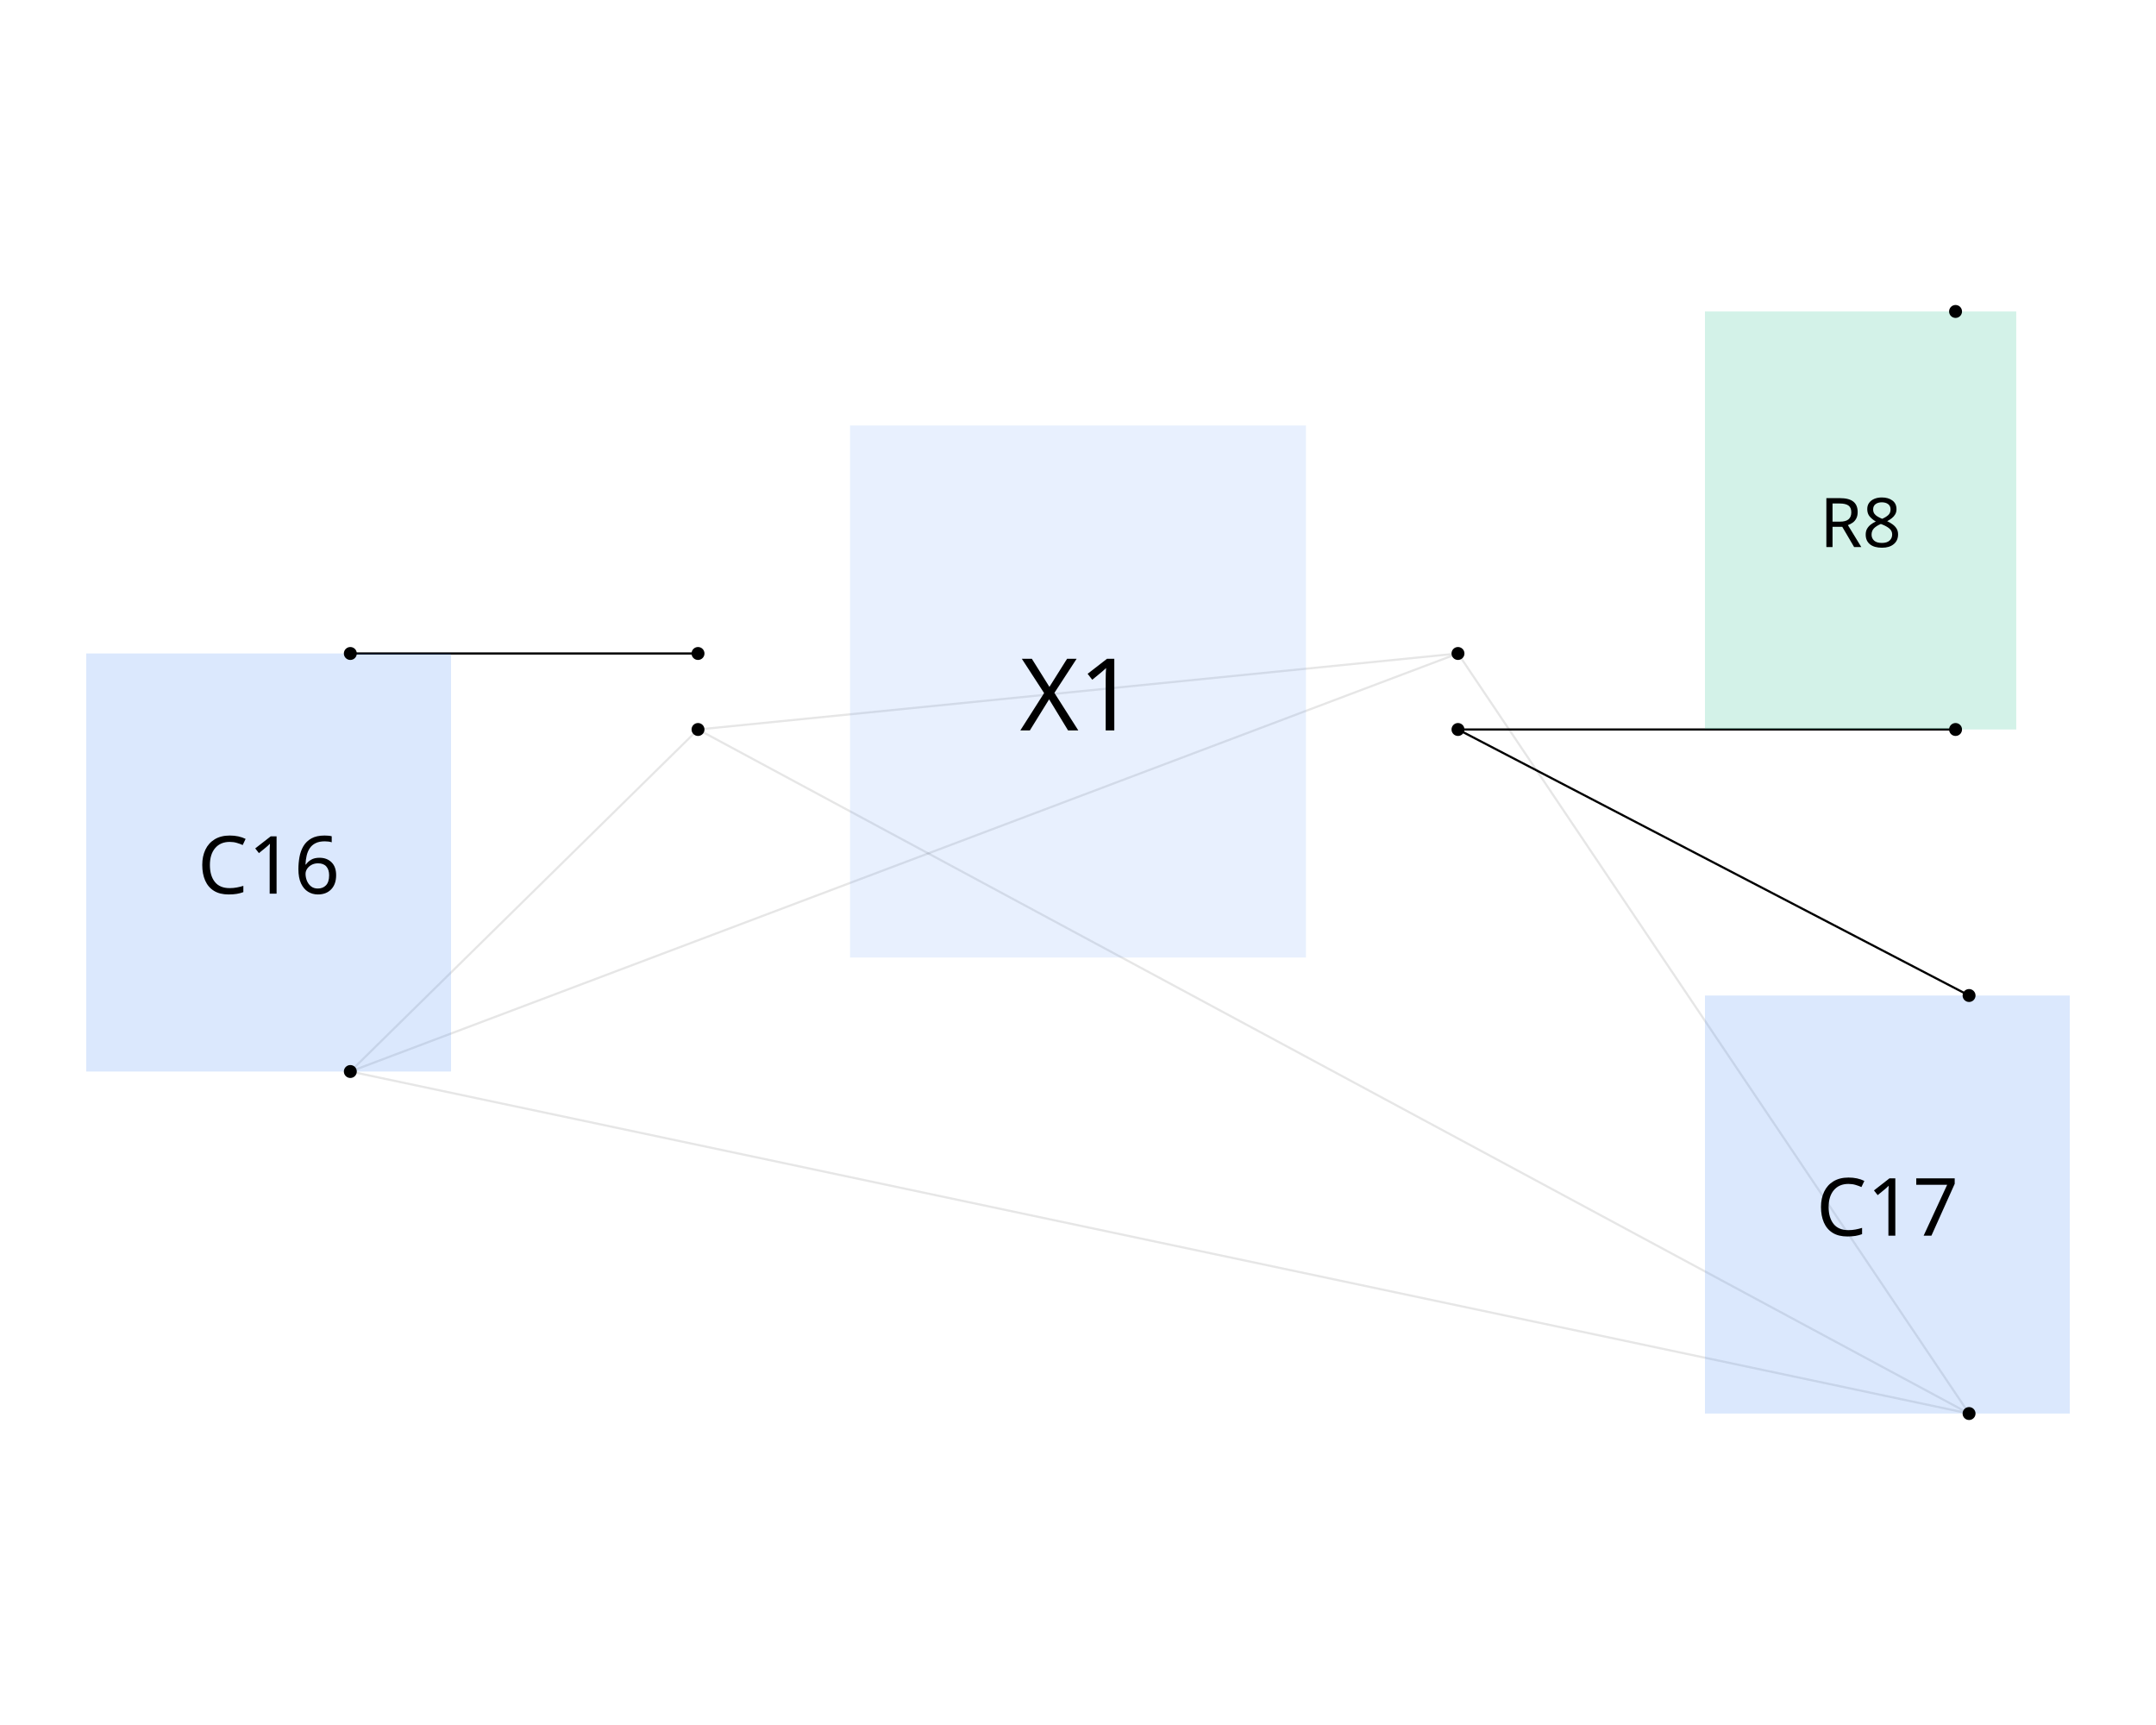
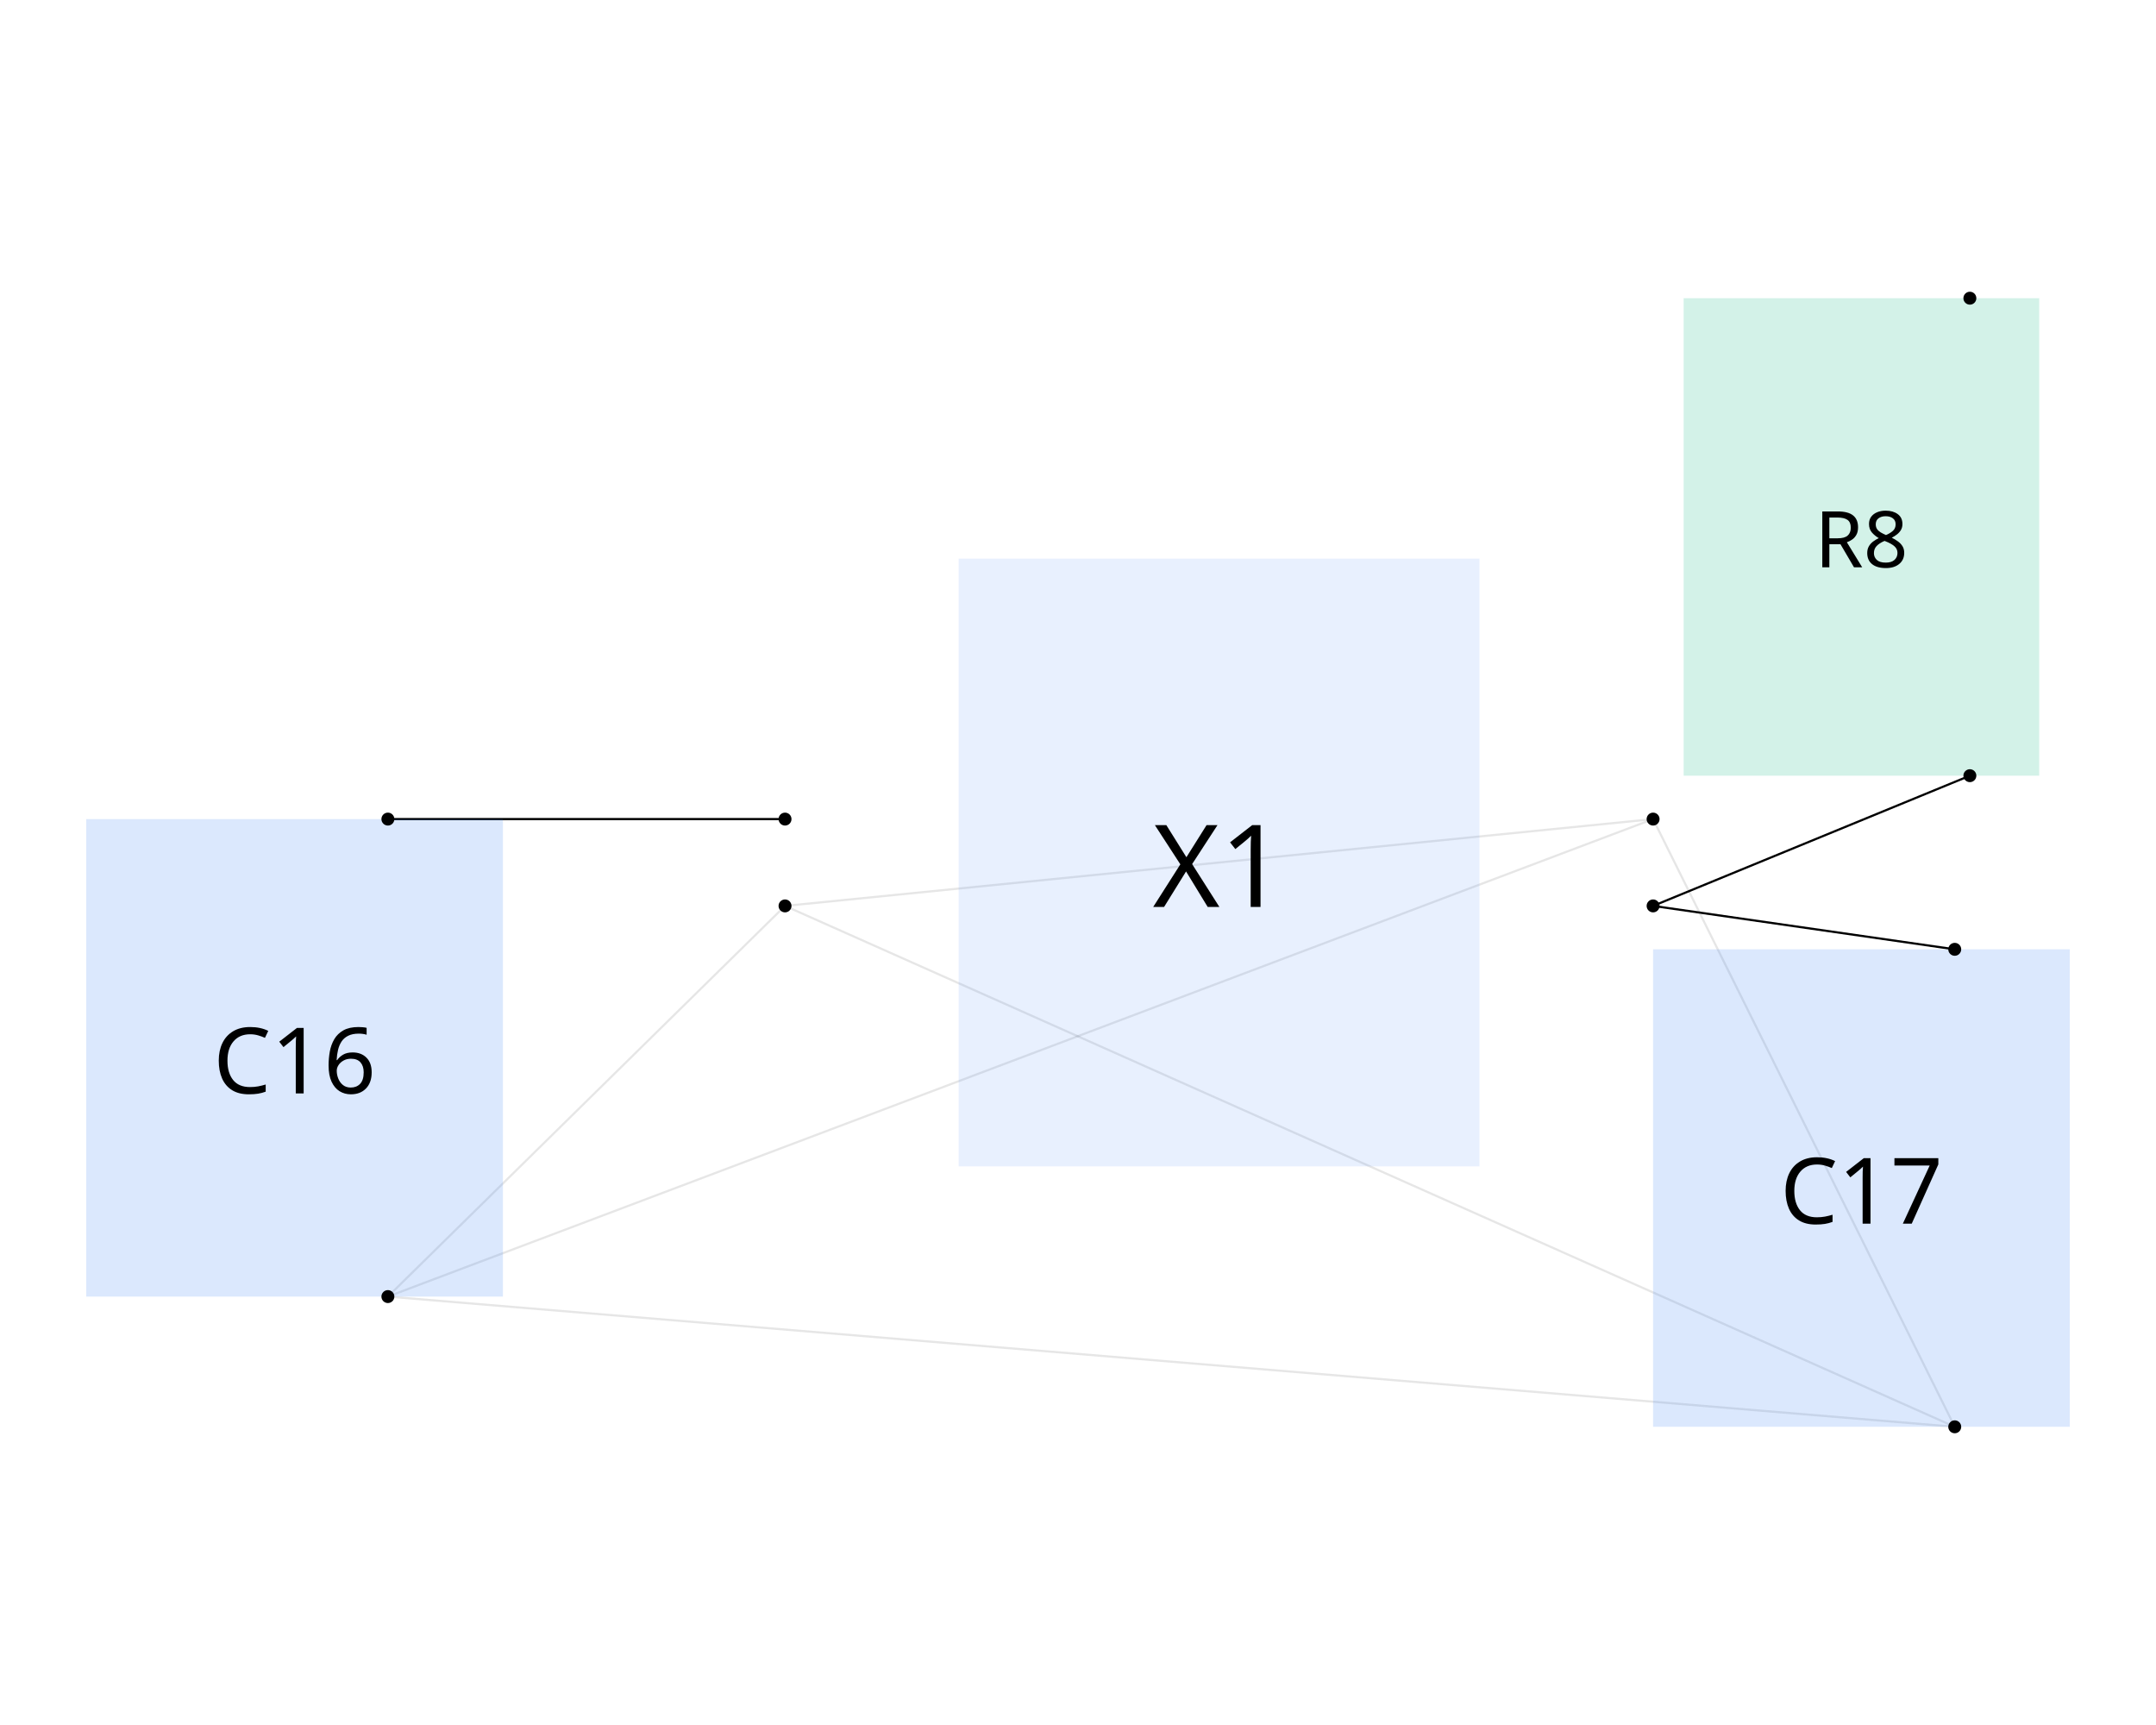
<svg xmlns="http://www.w3.org/2000/svg" width="1000" height="800" viewBox="0 0 1000 800">
  <rect width="100%" height="100%" fill="white" />
  <g>
-     <polyline data-points="2.3449999999999998,-1.9000000000000001 -1.9149999999999998,-1.0000000000000002" data-type="line" data-label="" points="913.295,655.556 162.49,496.935" fill="none" stroke="rgba(0,0,0,0.1)" stroke-width="1px" />
+     <polyline data-points="1.695,-1.3 -1.9149999999999998,-1.0000000000000002" data-type="line" data-label="" points="906.652,661.707 179.912,601.313" fill="none" stroke="rgba(0,0,0,0.1)" stroke-width="1px" />
  </g>
  <g>
-     <polyline data-points="2.3449999999999998,-1.9000000000000001 -1,-0.1" data-type="line" data-label="" points="913.295,655.556 323.755,338.314" fill="none" stroke="rgba(0,0,0,0.1)" stroke-width="1px" />
+     <polyline data-points="1.695,-1.3 -1,-0.1" data-type="line" data-label="" points="906.652,661.707 364.114,420.131" fill="none" stroke="rgba(0,0,0,0.1)" stroke-width="1px" />
  </g>
  <g>
-     <polyline data-points="2.3449999999999998,-1.9000000000000001 1,0.1" data-type="line" data-label="" points="913.295,655.556 676.245,303.065" fill="none" stroke="rgba(0,0,0,0.1)" stroke-width="1px" />
+     <polyline data-points="1.695,-1.3 1,0.1" data-type="line" data-label="" points="906.652,661.707 766.74,379.869" fill="none" stroke="rgba(0,0,0,0.1)" stroke-width="1px" />
  </g>
  <g>
-     <polyline data-points="-1.9149999999999998,-1.0000000000000002 -1,-0.1" data-type="line" data-label="" points="162.49,496.935 323.755,338.314" fill="none" stroke="rgba(0,0,0,0.1)" stroke-width="1px" />
+     <polyline data-points="-1.9149999999999998,-1.0000000000000002 -1,-0.1" data-type="line" data-label="" points="179.912,601.313 364.114,420.131" fill="none" stroke="rgba(0,0,0,0.1)" stroke-width="1px" />
  </g>
  <g>
-     <polyline data-points="-1.9149999999999998,-1.0000000000000002 1,0.1" data-type="line" data-label="" points="162.49,496.935 676.245,303.065" fill="none" stroke="rgba(0,0,0,0.1)" stroke-width="1px" />
+     <polyline data-points="-1.9149999999999998,-1.0000000000000002 1,0.1" data-type="line" data-label="" points="179.912,601.313 766.74,379.869" fill="none" stroke="rgba(0,0,0,0.1)" stroke-width="1px" />
  </g>
  <g>
-     <polyline data-points="-1,-0.1 1,0.1" data-type="line" data-label="" points="323.755,338.314 676.245,303.065" fill="none" stroke="rgba(0,0,0,0.1)" stroke-width="1px" />
+     <polyline data-points="-1,-0.1 1,0.1" data-type="line" data-label="" points="364.114,420.131 766.74,379.869" fill="none" stroke="rgba(0,0,0,0.1)" stroke-width="1px" />
  </g>
  <g>
-     <polyline data-points="-1.915,0.09999999999999987 -1,0.1" data-type="line" data-label="" points="162.49,303.065 323.755,303.065" fill="none" stroke="rgba(0,0,0,0.1)" stroke-width="1px" />
+     <polyline data-points="-1.915,0.09999999999999987 -1,0.1" data-type="line" data-label="" points="179.912,379.869 364.114,379.869" fill="none" stroke="rgba(0,0,0,0.1)" stroke-width="1px" />
  </g>
  <g>
-     <polyline data-points="1,-0.1 2.3449999999999998,-0.8" data-type="line" data-label="" points="676.245,338.314 913.295,461.686" fill="none" stroke="black" stroke-width="1px" />
+     <polyline data-points="1,-0.1 1.6949999999999998,-0.19999999999999996" data-type="line" data-label="" points="766.74,420.131 906.652,440.263" fill="none" stroke="black" stroke-width="1px" />
  </g>
  <g>
-     <polyline data-points="1,-0.1 2.3094553499999995,-0.09999999999999987" data-type="line" data-label="" points="676.245,338.314 907.03,338.314" fill="none" stroke="black" stroke-width="1px" />
+     <polyline data-points="1,-0.1 1.7298638375,0.19999999999999996" data-type="line" data-label="" points="766.74,420.131 913.671,359.737" fill="none" stroke="black" stroke-width="1px" />
  </g>
  <g>
-     <polyline data-points="-1,0.1 -1.915,0.09999999999999987" data-type="line" data-label="" points="323.755,303.065 162.49,303.065" fill="none" stroke="black" stroke-width="1px" />
+     <polyline data-points="-1,0.1 -1.915,0.09999999999999987" data-type="line" data-label="" points="364.114,379.869 179.912,379.869" fill="none" stroke="black" stroke-width="1px" />
  </g>
  <g>
-     <rect data-type="rect" data-label="R8" data-x="2.0595915124999995" data-y="0.4500000000000002" x="790.805" y="144.444" width="144.377" height="193.87" fill="rgba(16, 185, 129, 0.18)" stroke="none" stroke-width="0.006" />
+     <rect data-type="rect" data-label="R8" data-x="1.48" data-y="0.75" x="780.914" y="138.293" width="164.912" height="221.444" fill="rgba(16, 185, 129, 0.18)" stroke="none" stroke-width="0.005" />
  </g>
  <g>
-     <rect data-type="rect" data-label="C17" data-x="2.13" data-y="-1.35" x="790.805" y="461.686" width="169.195" height="193.87" fill="rgba(59, 130, 246, 0.18)" stroke="none" stroke-width="0.006" />
+     <rect data-type="rect" data-label="C17" data-x="1.48" data-y="-0.75" x="766.74" y="440.263" width="193.26" height="221.444" fill="rgba(59, 130, 246, 0.18)" stroke="none" stroke-width="0.005" />
  </g>
  <g>
-     <rect data-type="rect" data-label="C16" data-x="-2.13" data-y="-0.4500000000000002" x="40" y="303.065" width="169.195" height="193.87" fill="rgba(59, 130, 246, 0.18)" stroke="none" stroke-width="0.006" />
+     <rect data-type="rect" data-label="C16" data-x="-2.13" data-y="-0.4500000000000002" x="40" y="379.869" width="193.26" height="221.444" fill="rgba(59, 130, 246, 0.18)" stroke="none" stroke-width="0.005" />
  </g>
  <g>
-     <rect data-type="rect" data-label="X1" data-x="0" data-y="0" x="394.253" y="197.318" width="211.494" height="246.743" fill="rgba(59, 130, 246, 0.12)" stroke="none" stroke-width="0.006" />
+     <rect data-type="rect" data-label="X1" data-x="0" data-y="0" x="444.639" y="259.081" width="241.575" height="281.838" fill="rgba(59, 130, 246, 0.12)" stroke="none" stroke-width="0.005" />
  </g>
-   <text data-type="text" data-label="R8" data-x="2.0595915124999995" data-y="0.4500000000000002" x="862.993" y="241.379" fill="black" font-size="31.763" font-family="sans-serif" text-anchor="middle" dominant-baseline="central">R8</text>
-   <text data-type="text" data-label="C17" data-x="2.13" data-y="-1.35" x="875.402" y="558.621" fill="black" font-size="37.223" font-family="sans-serif" text-anchor="middle" dominant-baseline="central">C17</text>
-   <text data-type="text" data-label="C16" data-x="-2.13" data-y="-0.4500000000000002" x="124.598" y="400" fill="black" font-size="37.223" font-family="sans-serif" text-anchor="middle" dominant-baseline="central">C16</text>
-   <text data-type="text" data-label="X1" data-x="0" data-y="0" x="500" y="320.69" fill="black" font-size="46.529" font-family="sans-serif" text-anchor="middle" dominant-baseline="central">X1</text>
+   <text data-type="text" data-label="R8" data-x="1.48" data-y="0.75" x="863.37" y="249.015" fill="black" font-size="36.281" font-family="sans-serif" text-anchor="middle" dominant-baseline="central">R8</text>
+   <text data-type="text" data-label="C17" data-x="1.48" data-y="-0.75" x="863.37" y="550.985" fill="black" font-size="42.517" font-family="sans-serif" text-anchor="middle" dominant-baseline="central">C17</text>
+   <text data-type="text" data-label="C16" data-x="-2.13" data-y="-0.4500000000000002" x="136.63" y="490.591" fill="black" font-size="42.517" font-family="sans-serif" text-anchor="middle" dominant-baseline="central">C16</text>
+   <text data-type="text" data-label="X1" data-x="0" data-y="0" x="565.427" y="400" fill="black" font-size="53.147" font-family="sans-serif" text-anchor="middle" dominant-baseline="central">X1</text>
  <g>
-     <circle data-type="point" data-label="R8.1 (unnamedsubcircuitsubcircuit_source_group_5_connectivity_net33)" data-x="2.3094553499999995" data-y="1" cx="907.03" cy="144.444" r="3" fill="black" />
+     <circle data-type="point" data-label="R8.1 (unnamedsubcircuitsubcircuit_source_group_5_connectivity_net33)" data-x="1.7298638375" data-y="1.2999999999999998" cx="913.671" cy="138.293" r="3" fill="black" />
  </g>
  <g>
-     <circle data-type="point" data-label="R8.2" data-x="2.3094553499999995" data-y="-0.09999999999999987" cx="907.03" cy="338.314" r="3" fill="black" />
+     <circle data-type="point" data-label="R8.2" data-x="1.7298638375" data-y="0.19999999999999996" cx="913.671" cy="359.737" r="3" fill="black" />
  </g>
  <g>
-     <circle data-type="point" data-label="C17.1" data-x="2.3449999999999998" data-y="-0.8" cx="913.295" cy="461.686" r="3" fill="black" />
+     <circle data-type="point" data-label="C17.1" data-x="1.6949999999999998" data-y="-0.19999999999999996" cx="906.652" cy="440.263" r="3" fill="black" />
  </g>
  <g>
-     <circle data-type="point" data-label="C17.2 (unnamedsubcircuitsubcircuit_source_group_5_connectivity_net1)" data-x="2.3449999999999998" data-y="-1.9000000000000001" cx="913.295" cy="655.556" r="3" fill="black" />
+     <circle data-type="point" data-label="C17.2 (unnamedsubcircuitsubcircuit_source_group_5_connectivity_net1)" data-x="1.695" data-y="-1.3" cx="906.652" cy="661.707" r="3" fill="black" />
  </g>
  <g>
-     <circle data-type="point" data-label="C16.1 (unnamedsubcircuitsubcircuit_source_group_5_connectivity_net34)" data-x="-1.915" data-y="0.09999999999999987" cx="162.49" cy="303.065" r="3" fill="black" />
+     <circle data-type="point" data-label="C16.1 (unnamedsubcircuitsubcircuit_source_group_5_connectivity_net34)" data-x="-1.915" data-y="0.09999999999999987" cx="179.912" cy="379.869" r="3" fill="black" />
  </g>
  <g>
-     <circle data-type="point" data-label="C16.2 (unnamedsubcircuitsubcircuit_source_group_5_connectivity_net1)" data-x="-1.9149999999999998" data-y="-1.0000000000000002" cx="162.49" cy="496.935" r="3" fill="black" />
+     <circle data-type="point" data-label="C16.2 (unnamedsubcircuitsubcircuit_source_group_5_connectivity_net1)" data-x="-1.9149999999999998" data-y="-1.0000000000000002" cx="179.912" cy="601.313" r="3" fill="black" />
  </g>
  <g>
-     <circle data-type="point" data-label="X1.1 (unnamedsubcircuitsubcircuit_source_group_5_connectivity_net34)" data-x="-1" data-y="0.1" cx="323.755" cy="303.065" r="3" fill="black" />
+     <circle data-type="point" data-label="X1.1 (unnamedsubcircuitsubcircuit_source_group_5_connectivity_net34)" data-x="-1" data-y="0.1" cx="364.114" cy="379.869" r="3" fill="black" />
  </g>
  <g>
-     <circle data-type="point" data-label="X1.2 (unnamedsubcircuitsubcircuit_source_group_5_connectivity_net1)" data-x="-1" data-y="-0.1" cx="323.755" cy="338.314" r="3" fill="black" />
+     <circle data-type="point" data-label="X1.2 (unnamedsubcircuitsubcircuit_source_group_5_connectivity_net1)" data-x="-1" data-y="-0.1" cx="364.114" cy="420.131" r="3" fill="black" />
  </g>
  <g>
-     <circle data-type="point" data-label="X1.3" data-x="1" data-y="-0.1" cx="676.245" cy="338.314" r="3" fill="black" />
+     <circle data-type="point" data-label="X1.3" data-x="1" data-y="-0.1" cx="766.74" cy="420.131" r="3" fill="black" />
  </g>
  <g>
-     <circle data-type="point" data-label="X1.4 (unnamedsubcircuitsubcircuit_source_group_5_connectivity_net1)" data-x="1" data-y="0.1" cx="676.245" cy="303.065" r="3" fill="black" />
+     <circle data-type="point" data-label="X1.4 (unnamedsubcircuitsubcircuit_source_group_5_connectivity_net1)" data-x="1" data-y="0.1" cx="766.74" cy="379.869" r="3" fill="black" />
  </g>
  <g id="crosshair" style="display: none">
    <line id="crosshair-h" y1="0" y2="800" stroke="#666" stroke-width="0.5" />
    <line id="crosshair-v" x1="0" x2="1000" stroke="#666" stroke-width="0.5" />
    <text id="coordinates" font-family="monospace" font-size="12" fill="#666" />
  </g>
</svg>
